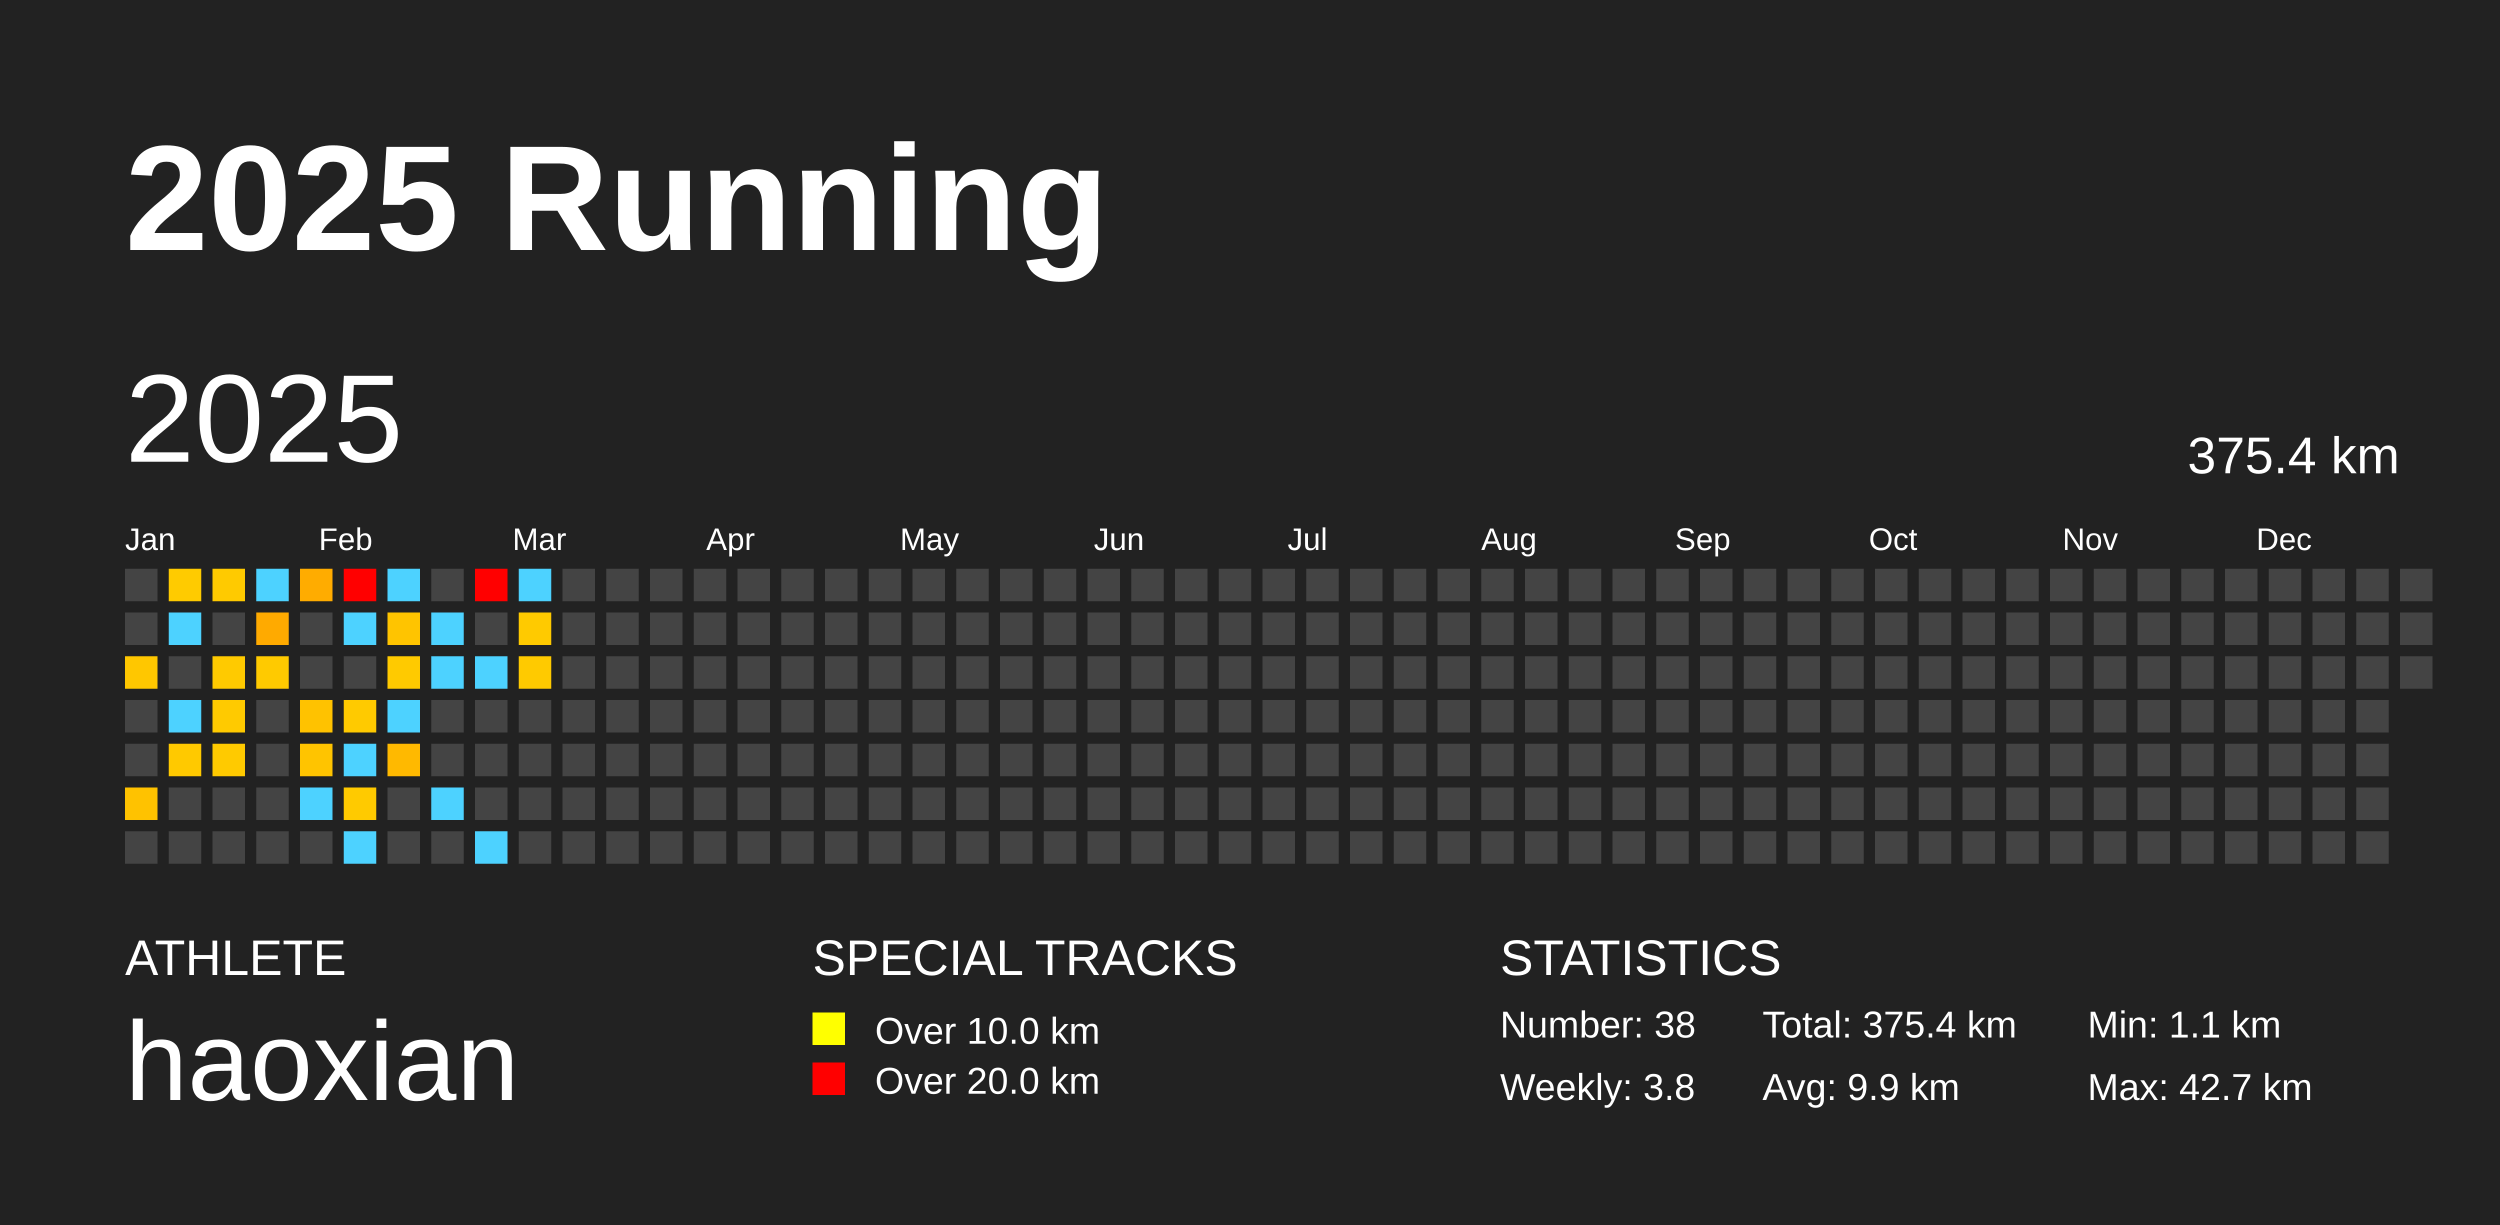
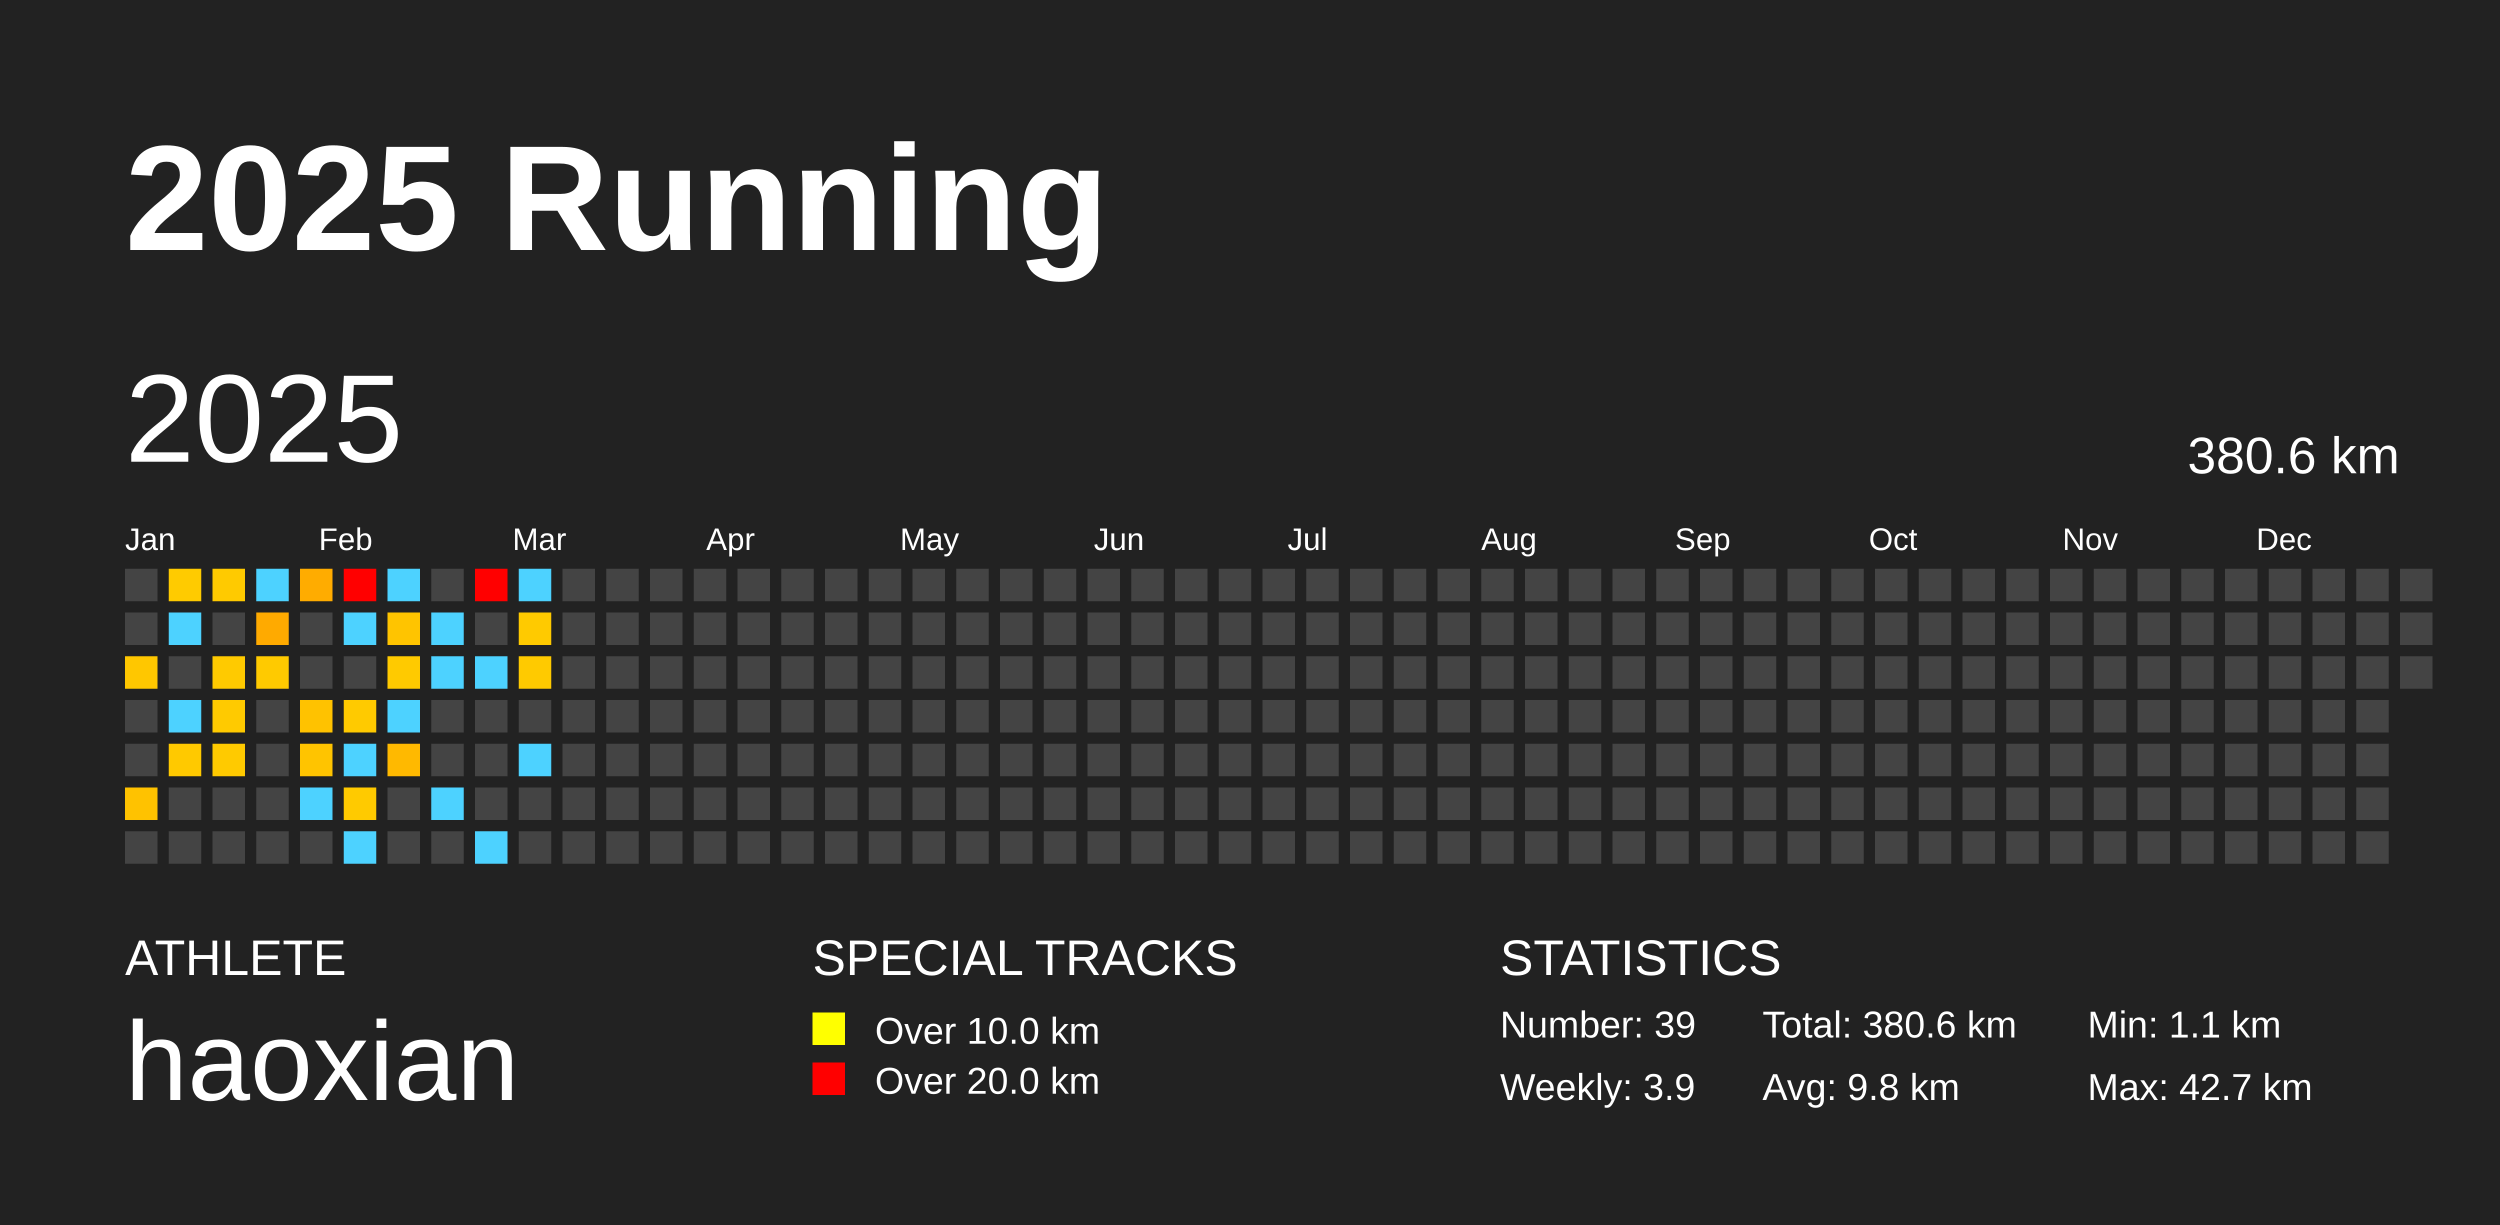
<svg xmlns="http://www.w3.org/2000/svg" baseProfile="full" height="98mm" version="1.1" viewBox="0,0,200,98" width="200mm">
  <defs />
  <rect fill="#222222" height="98" width="200" x="0" y="0" />
  <text fill="#FFFFFF" style="font-size:12px; font-family:Arial; font-weight:bold;" x="10" y="20">2025 Running</text>
  <text fill="#FFFFFF" style="font-size:4px; font-family:Arial" x="10" y="78">ATHLETE</text>
  <text fill="#FFFFFF" style="font-size:9px; font-family:Arial" x="10" y="88">haoxian</text>
  <text fill="#FFFFFF" style="font-size:4px; font-family:Arial" x="65" y="78">SPECIAL TRACKS</text>
  <rect fill="yellow" height="2.6" width="2.6" x="65" y="81" />
  <text fill="#FFFFFF" style="font-size:3px; font-family:Arial" x="70" y="83.5">Over 10.0 km</text>
  <rect fill="red" height="2.6" width="2.6" x="65" y="85" />
  <text fill="#FFFFFF" style="font-size:3px; font-family:Arial" x="70" y="87.5">Over 20.0 km</text>
  <text fill="#FFFFFF" style="font-size:4px; font-family:Arial" x="120" y="78">STATISTICS</text>
-   <text fill="#FFFFFF" style="font-size:3px; font-family:Arial" x="120" y="83">Number: 38</text>
-   <text fill="#FFFFFF" style="font-size:3px; font-family:Arial" x="120" y="88">Weekly: 3.8</text>
-   <text fill="#FFFFFF" style="font-size:3px; font-family:Arial" x="141" y="83">Total: 375.4 km</text>
-   <text fill="#FFFFFF" style="font-size:3px; font-family:Arial" x="141" y="88">Avg: 9.9 km</text>
+   <text fill="#FFFFFF" style="font-size:3px; font-family:Arial" x="120" y="83">Number: 39</text>
+   <text fill="#FFFFFF" style="font-size:3px; font-family:Arial" x="120" y="88">Weekly: 3.9</text>
+   <text fill="#FFFFFF" style="font-size:3px; font-family:Arial" x="141" y="83">Total: 380.6 km</text>
+   <text fill="#FFFFFF" style="font-size:3px; font-family:Arial" x="141" y="88">Avg: 9.8 km</text>
  <text fill="#FFFFFF" style="font-size:3px; font-family:Arial" x="167" y="83">Min: 1.1 km</text>
  <text fill="#FFFFFF" style="font-size:3px; font-family:Arial" x="167" y="88">Max: 42.7 km</text>
  <text dominant-baseline="hanging" fill="#FFFFFF" style="font-size:10.0px; font-family:Arial;" x="10" y="30">2025</text>
-   <text dominant-baseline="hanging" fill="#FFFFFF" style="font-size:4.125px; font-family:Arial;" x="175" y="35">375.4 km</text>
+   <text dominant-baseline="hanging" fill="#FFFFFF" style="font-size:4.125px; font-family:Arial;" x="175" y="35">380.6 km</text>
  <text fill="#FFFFFF" style="font-size:2.5px; font-family:Arial" x="10.0" y="44">Jan</text>
  <text fill="#FFFFFF" style="font-size:2.5px; font-family:Arial" x="25.5" y="44">Feb</text>
  <text fill="#FFFFFF" style="font-size:2.5px; font-family:Arial" x="41.0" y="44">Mar</text>
  <text fill="#FFFFFF" style="font-size:2.5px; font-family:Arial" x="56.5" y="44">Apr</text>
  <text fill="#FFFFFF" style="font-size:2.5px; font-family:Arial" x="72.0" y="44">May</text>
  <text fill="#FFFFFF" style="font-size:2.5px; font-family:Arial" x="87.5" y="44">Jun</text>
  <text fill="#FFFFFF" style="font-size:2.5px; font-family:Arial" x="103.0" y="44">Jul</text>
  <text fill="#FFFFFF" style="font-size:2.5px; font-family:Arial" x="118.5" y="44">Aug</text>
  <text fill="#FFFFFF" style="font-size:2.5px; font-family:Arial" x="134.0" y="44">Sep</text>
  <text fill="#FFFFFF" style="font-size:2.5px; font-family:Arial" x="149.5" y="44">Oct</text>
  <text fill="#FFFFFF" style="font-size:2.5px; font-family:Arial" x="165.0" y="44">Nov</text>
  <text fill="#FFFFFF" style="font-size:2.5px; font-family:Arial" x="180.5" y="44">Dec</text>
  <rect fill="#444444" height="2.6" width="2.6" x="10.0" y="45.5" />
  <rect fill="#444444" height="2.6" width="2.6" x="10.0" y="49.0" />
  <rect fill="#ffc700" height="2.6" width="2.6" x="10.0" y="52.5" />
  <rect fill="#444444" height="2.6" width="2.6" x="10.0" y="56.0" />
  <rect fill="#444444" height="2.6" width="2.6" x="10.0" y="59.5" />
  <rect fill="#ffc200" height="2.6" width="2.6" x="10.0" y="63.0" />
  <rect fill="#444444" height="2.6" width="2.6" x="10.0" y="66.5" />
  <rect fill="#ffcb00" height="2.6" width="2.6" x="13.5" y="45.5" />
  <rect fill="#4dd2ff" height="2.6" width="2.6" x="13.5" y="49.0" />
  <rect fill="#444444" height="2.6" width="2.6" x="13.5" y="52.5" />
  <rect fill="#4dd2ff" height="2.6" width="2.6" x="13.5" y="56.0" />
  <rect fill="#ffc900" height="2.6" width="2.6" x="13.5" y="59.5" />
  <rect fill="#444444" height="2.6" width="2.6" x="13.5" y="63.0" />
  <rect fill="#444444" height="2.6" width="2.6" x="13.5" y="66.5" />
  <rect fill="#ffca00" height="2.6" width="2.6" x="17.0" y="45.5" />
  <rect fill="#444444" height="2.6" width="2.6" x="17.0" y="49.0" />
  <rect fill="#ffca00" height="2.6" width="2.6" x="17.0" y="52.5" />
  <rect fill="#ffca00" height="2.6" width="2.6" x="17.0" y="56.0" />
  <rect fill="#ffca00" height="2.6" width="2.6" x="17.0" y="59.5" />
  <rect fill="#444444" height="2.6" width="2.6" x="17.0" y="63.0" />
  <rect fill="#444444" height="2.6" width="2.6" x="17.0" y="66.5" />
  <rect fill="#4dd2ff" height="2.6" width="2.6" x="20.5" y="45.5" />
  <rect fill="#ffaa00" height="2.6" width="2.6" x="20.5" y="49.0" />
  <rect fill="#ffca00" height="2.6" width="2.6" x="20.5" y="52.5" />
  <rect fill="#444444" height="2.6" width="2.6" x="20.5" y="56.0" />
  <rect fill="#444444" height="2.6" width="2.6" x="20.5" y="59.5" />
  <rect fill="#444444" height="2.6" width="2.6" x="20.5" y="63.0" />
  <rect fill="#444444" height="2.6" width="2.6" x="20.5" y="66.5" />
  <rect fill="#ffac00" height="2.6" width="2.6" x="24.0" y="45.5" />
  <rect fill="#444444" height="2.6" width="2.6" x="24.0" y="49.0" />
  <rect fill="#444444" height="2.6" width="2.6" x="24.0" y="52.5" />
  <rect fill="#ffc200" height="2.6" width="2.6" x="24.0" y="56.0" />
  <rect fill="#ffc400" height="2.6" width="2.6" x="24.0" y="59.5" />
  <rect fill="#4dd2ff" height="2.6" width="2.6" x="24.0" y="63.0" />
  <rect fill="#444444" height="2.6" width="2.6" x="24.0" y="66.5" />
  <rect fill="red" height="2.6" width="2.6" x="27.5" y="45.5" />
  <rect fill="#4dd2ff" height="2.6" width="2.6" x="27.5" y="49.0" />
  <rect fill="#444444" height="2.6" width="2.6" x="27.5" y="52.5" />
  <rect fill="#ffca00" height="2.6" width="2.6" x="27.5" y="56.0" />
  <rect fill="#4dd2ff" height="2.6" width="2.6" x="27.5" y="59.5" />
  <rect fill="#ffca00" height="2.6" width="2.6" x="27.5" y="63.0" />
  <rect fill="#4dd2ff" height="2.6" width="2.6" x="27.5" y="66.5" />
  <rect fill="#4dd2ff" height="2.6" width="2.6" x="31.0" y="45.5" />
  <rect fill="#ffc400" height="2.6" width="2.6" x="31.0" y="49.0" />
  <rect fill="#ffca00" height="2.6" width="2.6" x="31.0" y="52.5" />
  <rect fill="#4dd2ff" height="2.6" width="2.6" x="31.0" y="56.0" />
  <rect fill="#ffb900" height="2.6" width="2.6" x="31.0" y="59.5" />
  <rect fill="#444444" height="2.6" width="2.6" x="31.0" y="63.0" />
  <rect fill="#444444" height="2.6" width="2.6" x="31.0" y="66.5" />
  <rect fill="#444444" height="2.6" width="2.6" x="34.5" y="45.5" />
  <rect fill="#4dd2ff" height="2.6" width="2.6" x="34.5" y="49.0" />
  <rect fill="#4dd2ff" height="2.6" width="2.6" x="34.5" y="52.5" />
  <rect fill="#444444" height="2.6" width="2.6" x="34.5" y="56.0" />
  <rect fill="#444444" height="2.6" width="2.6" x="34.5" y="59.5" />
  <rect fill="#4dd2ff" height="2.6" width="2.6" x="34.5" y="63.0" />
  <rect fill="#444444" height="2.6" width="2.6" x="34.5" y="66.5" />
  <rect fill="red" height="2.6" width="2.6" x="38.0" y="45.5" />
  <rect fill="#444444" height="2.6" width="2.6" x="38.0" y="49.0" />
  <rect fill="#4dd2ff" height="2.6" width="2.6" x="38.0" y="52.5" />
  <rect fill="#444444" height="2.6" width="2.6" x="38.0" y="56.0" />
  <rect fill="#444444" height="2.6" width="2.6" x="38.0" y="59.5" />
  <rect fill="#444444" height="2.6" width="2.6" x="38.0" y="63.0" />
  <rect fill="#4dd2ff" height="2.6" width="2.6" x="38.0" y="66.5" />
  <rect fill="#4dd2ff" height="2.6" width="2.6" x="41.5" y="45.5" />
  <rect fill="#ffca00" height="2.6" width="2.6" x="41.5" y="49.0" />
  <rect fill="#ffca00" height="2.6" width="2.6" x="41.5" y="52.5" />
  <rect fill="#444444" height="2.6" width="2.6" x="41.5" y="56.0" />
-   <rect fill="#444444" height="2.6" width="2.6" x="41.5" y="59.5" />
+   <rect fill="#4dd2ff" height="2.6" width="2.6" x="41.5" y="59.5" />
  <rect fill="#444444" height="2.6" width="2.6" x="41.5" y="63.0" />
  <rect fill="#444444" height="2.6" width="2.6" x="41.5" y="66.5" />
  <rect fill="#444444" height="2.6" width="2.6" x="45.0" y="45.5" />
  <rect fill="#444444" height="2.6" width="2.6" x="45.0" y="49.0" />
  <rect fill="#444444" height="2.6" width="2.6" x="45.0" y="52.5" />
  <rect fill="#444444" height="2.6" width="2.6" x="45.0" y="56.0" />
  <rect fill="#444444" height="2.6" width="2.6" x="45.0" y="59.5" />
  <rect fill="#444444" height="2.6" width="2.6" x="45.0" y="63.0" />
  <rect fill="#444444" height="2.6" width="2.6" x="45.0" y="66.5" />
  <rect fill="#444444" height="2.6" width="2.6" x="48.5" y="45.5" />
  <rect fill="#444444" height="2.6" width="2.6" x="48.5" y="49.0" />
  <rect fill="#444444" height="2.6" width="2.6" x="48.5" y="52.5" />
  <rect fill="#444444" height="2.6" width="2.6" x="48.5" y="56.0" />
  <rect fill="#444444" height="2.6" width="2.6" x="48.5" y="59.5" />
  <rect fill="#444444" height="2.6" width="2.6" x="48.5" y="63.0" />
  <rect fill="#444444" height="2.6" width="2.6" x="48.5" y="66.5" />
  <rect fill="#444444" height="2.6" width="2.6" x="52.0" y="45.5" />
  <rect fill="#444444" height="2.6" width="2.6" x="52.0" y="49.0" />
  <rect fill="#444444" height="2.6" width="2.6" x="52.0" y="52.5" />
  <rect fill="#444444" height="2.6" width="2.6" x="52.0" y="56.0" />
  <rect fill="#444444" height="2.6" width="2.6" x="52.0" y="59.5" />
  <rect fill="#444444" height="2.6" width="2.6" x="52.0" y="63.0" />
  <rect fill="#444444" height="2.6" width="2.6" x="52.0" y="66.5" />
  <rect fill="#444444" height="2.6" width="2.6" x="55.5" y="45.5" />
  <rect fill="#444444" height="2.6" width="2.6" x="55.5" y="49.0" />
  <rect fill="#444444" height="2.6" width="2.6" x="55.5" y="52.5" />
  <rect fill="#444444" height="2.6" width="2.6" x="55.5" y="56.0" />
  <rect fill="#444444" height="2.6" width="2.6" x="55.5" y="59.5" />
  <rect fill="#444444" height="2.6" width="2.6" x="55.5" y="63.0" />
  <rect fill="#444444" height="2.6" width="2.6" x="55.5" y="66.5" />
  <rect fill="#444444" height="2.6" width="2.6" x="59.0" y="45.5" />
  <rect fill="#444444" height="2.6" width="2.6" x="59.0" y="49.0" />
  <rect fill="#444444" height="2.6" width="2.6" x="59.0" y="52.5" />
  <rect fill="#444444" height="2.6" width="2.6" x="59.0" y="56.0" />
  <rect fill="#444444" height="2.6" width="2.6" x="59.0" y="59.5" />
  <rect fill="#444444" height="2.6" width="2.6" x="59.0" y="63.0" />
  <rect fill="#444444" height="2.6" width="2.6" x="59.0" y="66.5" />
  <rect fill="#444444" height="2.6" width="2.6" x="62.5" y="45.5" />
  <rect fill="#444444" height="2.6" width="2.6" x="62.5" y="49.0" />
  <rect fill="#444444" height="2.6" width="2.6" x="62.5" y="52.5" />
  <rect fill="#444444" height="2.6" width="2.6" x="62.5" y="56.0" />
  <rect fill="#444444" height="2.6" width="2.6" x="62.5" y="59.5" />
  <rect fill="#444444" height="2.6" width="2.6" x="62.5" y="63.0" />
  <rect fill="#444444" height="2.6" width="2.6" x="62.5" y="66.5" />
  <rect fill="#444444" height="2.6" width="2.6" x="66.0" y="45.5" />
  <rect fill="#444444" height="2.6" width="2.6" x="66.0" y="49.0" />
  <rect fill="#444444" height="2.6" width="2.6" x="66.0" y="52.5" />
  <rect fill="#444444" height="2.6" width="2.6" x="66.0" y="56.0" />
  <rect fill="#444444" height="2.6" width="2.6" x="66.0" y="59.5" />
  <rect fill="#444444" height="2.6" width="2.6" x="66.0" y="63.0" />
  <rect fill="#444444" height="2.6" width="2.6" x="66.0" y="66.5" />
  <rect fill="#444444" height="2.6" width="2.6" x="69.5" y="45.5" />
  <rect fill="#444444" height="2.6" width="2.6" x="69.5" y="49.0" />
  <rect fill="#444444" height="2.6" width="2.6" x="69.5" y="52.5" />
  <rect fill="#444444" height="2.6" width="2.6" x="69.5" y="56.0" />
  <rect fill="#444444" height="2.6" width="2.6" x="69.5" y="59.5" />
  <rect fill="#444444" height="2.6" width="2.6" x="69.5" y="63.0" />
  <rect fill="#444444" height="2.6" width="2.6" x="69.5" y="66.5" />
  <rect fill="#444444" height="2.6" width="2.6" x="73.0" y="45.5" />
  <rect fill="#444444" height="2.6" width="2.6" x="73.0" y="49.0" />
  <rect fill="#444444" height="2.6" width="2.6" x="73.0" y="52.5" />
  <rect fill="#444444" height="2.6" width="2.6" x="73.0" y="56.0" />
  <rect fill="#444444" height="2.6" width="2.6" x="73.0" y="59.5" />
  <rect fill="#444444" height="2.6" width="2.6" x="73.0" y="63.0" />
  <rect fill="#444444" height="2.6" width="2.6" x="73.0" y="66.5" />
  <rect fill="#444444" height="2.6" width="2.6" x="76.5" y="45.5" />
  <rect fill="#444444" height="2.6" width="2.6" x="76.5" y="49.0" />
  <rect fill="#444444" height="2.6" width="2.6" x="76.5" y="52.5" />
  <rect fill="#444444" height="2.6" width="2.6" x="76.5" y="56.0" />
  <rect fill="#444444" height="2.6" width="2.6" x="76.5" y="59.5" />
  <rect fill="#444444" height="2.6" width="2.6" x="76.5" y="63.0" />
  <rect fill="#444444" height="2.6" width="2.6" x="76.5" y="66.5" />
  <rect fill="#444444" height="2.6" width="2.6" x="80.0" y="45.5" />
  <rect fill="#444444" height="2.6" width="2.6" x="80.0" y="49.0" />
  <rect fill="#444444" height="2.6" width="2.6" x="80.0" y="52.5" />
  <rect fill="#444444" height="2.6" width="2.6" x="80.0" y="56.0" />
  <rect fill="#444444" height="2.6" width="2.6" x="80.0" y="59.5" />
  <rect fill="#444444" height="2.6" width="2.6" x="80.0" y="63.0" />
  <rect fill="#444444" height="2.6" width="2.6" x="80.0" y="66.5" />
  <rect fill="#444444" height="2.6" width="2.6" x="83.5" y="45.5" />
  <rect fill="#444444" height="2.6" width="2.6" x="83.5" y="49.0" />
  <rect fill="#444444" height="2.6" width="2.6" x="83.5" y="52.5" />
  <rect fill="#444444" height="2.6" width="2.6" x="83.5" y="56.0" />
  <rect fill="#444444" height="2.6" width="2.6" x="83.5" y="59.5" />
  <rect fill="#444444" height="2.6" width="2.6" x="83.5" y="63.0" />
  <rect fill="#444444" height="2.6" width="2.6" x="83.5" y="66.5" />
  <rect fill="#444444" height="2.6" width="2.6" x="87.0" y="45.5" />
  <rect fill="#444444" height="2.6" width="2.6" x="87.0" y="49.0" />
  <rect fill="#444444" height="2.6" width="2.6" x="87.0" y="52.5" />
  <rect fill="#444444" height="2.6" width="2.6" x="87.0" y="56.0" />
  <rect fill="#444444" height="2.6" width="2.6" x="87.0" y="59.5" />
  <rect fill="#444444" height="2.6" width="2.6" x="87.0" y="63.0" />
  <rect fill="#444444" height="2.6" width="2.6" x="87.0" y="66.5" />
  <rect fill="#444444" height="2.6" width="2.6" x="90.5" y="45.5" />
  <rect fill="#444444" height="2.6" width="2.6" x="90.5" y="49.0" />
  <rect fill="#444444" height="2.6" width="2.6" x="90.5" y="52.5" />
  <rect fill="#444444" height="2.6" width="2.6" x="90.5" y="56.0" />
  <rect fill="#444444" height="2.6" width="2.6" x="90.5" y="59.5" />
  <rect fill="#444444" height="2.6" width="2.6" x="90.5" y="63.0" />
  <rect fill="#444444" height="2.6" width="2.6" x="90.5" y="66.5" />
  <rect fill="#444444" height="2.6" width="2.6" x="94.0" y="45.5" />
  <rect fill="#444444" height="2.6" width="2.6" x="94.0" y="49.0" />
  <rect fill="#444444" height="2.6" width="2.6" x="94.0" y="52.5" />
  <rect fill="#444444" height="2.6" width="2.6" x="94.0" y="56.0" />
  <rect fill="#444444" height="2.6" width="2.6" x="94.0" y="59.5" />
  <rect fill="#444444" height="2.6" width="2.6" x="94.0" y="63.0" />
  <rect fill="#444444" height="2.6" width="2.6" x="94.0" y="66.5" />
  <rect fill="#444444" height="2.6" width="2.6" x="97.5" y="45.5" />
  <rect fill="#444444" height="2.6" width="2.6" x="97.5" y="49.0" />
  <rect fill="#444444" height="2.6" width="2.6" x="97.5" y="52.5" />
  <rect fill="#444444" height="2.6" width="2.6" x="97.5" y="56.0" />
  <rect fill="#444444" height="2.6" width="2.6" x="97.5" y="59.5" />
  <rect fill="#444444" height="2.6" width="2.6" x="97.5" y="63.0" />
  <rect fill="#444444" height="2.6" width="2.6" x="97.5" y="66.5" />
  <rect fill="#444444" height="2.6" width="2.6" x="101.0" y="45.5" />
  <rect fill="#444444" height="2.6" width="2.6" x="101.0" y="49.0" />
  <rect fill="#444444" height="2.6" width="2.6" x="101.0" y="52.5" />
  <rect fill="#444444" height="2.6" width="2.6" x="101.0" y="56.0" />
  <rect fill="#444444" height="2.6" width="2.6" x="101.0" y="59.5" />
  <rect fill="#444444" height="2.6" width="2.6" x="101.0" y="63.0" />
  <rect fill="#444444" height="2.6" width="2.6" x="101.0" y="66.5" />
  <rect fill="#444444" height="2.6" width="2.6" x="104.5" y="45.5" />
  <rect fill="#444444" height="2.6" width="2.6" x="104.5" y="49.0" />
  <rect fill="#444444" height="2.6" width="2.6" x="104.5" y="52.5" />
  <rect fill="#444444" height="2.6" width="2.6" x="104.5" y="56.0" />
  <rect fill="#444444" height="2.6" width="2.6" x="104.5" y="59.5" />
  <rect fill="#444444" height="2.6" width="2.6" x="104.5" y="63.0" />
  <rect fill="#444444" height="2.6" width="2.6" x="104.5" y="66.5" />
  <rect fill="#444444" height="2.6" width="2.6" x="108.0" y="45.5" />
  <rect fill="#444444" height="2.6" width="2.6" x="108.0" y="49.0" />
  <rect fill="#444444" height="2.6" width="2.6" x="108.0" y="52.5" />
  <rect fill="#444444" height="2.6" width="2.6" x="108.0" y="56.0" />
  <rect fill="#444444" height="2.6" width="2.6" x="108.0" y="59.5" />
  <rect fill="#444444" height="2.6" width="2.6" x="108.0" y="63.0" />
  <rect fill="#444444" height="2.6" width="2.6" x="108.0" y="66.5" />
  <rect fill="#444444" height="2.6" width="2.6" x="111.5" y="45.5" />
  <rect fill="#444444" height="2.6" width="2.6" x="111.5" y="49.0" />
  <rect fill="#444444" height="2.6" width="2.6" x="111.5" y="52.5" />
  <rect fill="#444444" height="2.6" width="2.6" x="111.5" y="56.0" />
  <rect fill="#444444" height="2.6" width="2.6" x="111.5" y="59.5" />
  <rect fill="#444444" height="2.6" width="2.6" x="111.5" y="63.0" />
  <rect fill="#444444" height="2.6" width="2.6" x="111.5" y="66.5" />
  <rect fill="#444444" height="2.6" width="2.6" x="115.0" y="45.5" />
  <rect fill="#444444" height="2.6" width="2.6" x="115.0" y="49.0" />
  <rect fill="#444444" height="2.6" width="2.6" x="115.0" y="52.5" />
  <rect fill="#444444" height="2.6" width="2.6" x="115.0" y="56.0" />
  <rect fill="#444444" height="2.6" width="2.6" x="115.0" y="59.5" />
  <rect fill="#444444" height="2.6" width="2.6" x="115.0" y="63.0" />
  <rect fill="#444444" height="2.6" width="2.6" x="115.0" y="66.5" />
  <rect fill="#444444" height="2.6" width="2.6" x="118.5" y="45.5" />
  <rect fill="#444444" height="2.6" width="2.6" x="118.5" y="49.0" />
  <rect fill="#444444" height="2.6" width="2.6" x="118.5" y="52.5" />
  <rect fill="#444444" height="2.6" width="2.6" x="118.5" y="56.0" />
  <rect fill="#444444" height="2.6" width="2.6" x="118.5" y="59.5" />
  <rect fill="#444444" height="2.6" width="2.6" x="118.5" y="63.0" />
  <rect fill="#444444" height="2.6" width="2.6" x="118.5" y="66.5" />
  <rect fill="#444444" height="2.6" width="2.6" x="122.0" y="45.5" />
  <rect fill="#444444" height="2.6" width="2.6" x="122.0" y="49.0" />
  <rect fill="#444444" height="2.6" width="2.6" x="122.0" y="52.5" />
  <rect fill="#444444" height="2.6" width="2.6" x="122.0" y="56.0" />
  <rect fill="#444444" height="2.6" width="2.6" x="122.0" y="59.5" />
  <rect fill="#444444" height="2.6" width="2.6" x="122.0" y="63.0" />
  <rect fill="#444444" height="2.6" width="2.6" x="122.0" y="66.5" />
  <rect fill="#444444" height="2.6" width="2.6" x="125.5" y="45.5" />
  <rect fill="#444444" height="2.6" width="2.6" x="125.5" y="49.0" />
  <rect fill="#444444" height="2.6" width="2.6" x="125.5" y="52.5" />
  <rect fill="#444444" height="2.6" width="2.6" x="125.5" y="56.0" />
  <rect fill="#444444" height="2.6" width="2.6" x="125.5" y="59.5" />
  <rect fill="#444444" height="2.6" width="2.6" x="125.5" y="63.0" />
  <rect fill="#444444" height="2.6" width="2.6" x="125.5" y="66.5" />
  <rect fill="#444444" height="2.6" width="2.6" x="129.0" y="45.5" />
  <rect fill="#444444" height="2.6" width="2.6" x="129.0" y="49.0" />
  <rect fill="#444444" height="2.6" width="2.6" x="129.0" y="52.5" />
  <rect fill="#444444" height="2.6" width="2.6" x="129.0" y="56.0" />
  <rect fill="#444444" height="2.6" width="2.6" x="129.0" y="59.5" />
  <rect fill="#444444" height="2.6" width="2.6" x="129.0" y="63.0" />
  <rect fill="#444444" height="2.6" width="2.6" x="129.0" y="66.5" />
  <rect fill="#444444" height="2.6" width="2.6" x="132.5" y="45.5" />
  <rect fill="#444444" height="2.6" width="2.6" x="132.5" y="49.0" />
  <rect fill="#444444" height="2.6" width="2.6" x="132.5" y="52.5" />
  <rect fill="#444444" height="2.6" width="2.6" x="132.5" y="56.0" />
  <rect fill="#444444" height="2.6" width="2.6" x="132.5" y="59.5" />
  <rect fill="#444444" height="2.6" width="2.6" x="132.5" y="63.0" />
  <rect fill="#444444" height="2.6" width="2.6" x="132.5" y="66.5" />
  <rect fill="#444444" height="2.6" width="2.6" x="136.0" y="45.5" />
  <rect fill="#444444" height="2.6" width="2.6" x="136.0" y="49.0" />
  <rect fill="#444444" height="2.6" width="2.6" x="136.0" y="52.5" />
  <rect fill="#444444" height="2.6" width="2.6" x="136.0" y="56.0" />
  <rect fill="#444444" height="2.6" width="2.6" x="136.0" y="59.5" />
  <rect fill="#444444" height="2.6" width="2.6" x="136.0" y="63.0" />
  <rect fill="#444444" height="2.6" width="2.6" x="136.0" y="66.5" />
  <rect fill="#444444" height="2.6" width="2.6" x="139.5" y="45.5" />
  <rect fill="#444444" height="2.6" width="2.6" x="139.5" y="49.0" />
  <rect fill="#444444" height="2.6" width="2.6" x="139.5" y="52.5" />
  <rect fill="#444444" height="2.6" width="2.6" x="139.5" y="56.0" />
  <rect fill="#444444" height="2.6" width="2.6" x="139.5" y="59.5" />
  <rect fill="#444444" height="2.6" width="2.6" x="139.5" y="63.0" />
  <rect fill="#444444" height="2.6" width="2.6" x="139.5" y="66.5" />
  <rect fill="#444444" height="2.6" width="2.6" x="143.0" y="45.5" />
  <rect fill="#444444" height="2.6" width="2.6" x="143.0" y="49.0" />
  <rect fill="#444444" height="2.6" width="2.6" x="143.0" y="52.5" />
  <rect fill="#444444" height="2.6" width="2.6" x="143.0" y="56.0" />
  <rect fill="#444444" height="2.6" width="2.6" x="143.0" y="59.5" />
  <rect fill="#444444" height="2.6" width="2.6" x="143.0" y="63.0" />
  <rect fill="#444444" height="2.6" width="2.6" x="143.0" y="66.5" />
  <rect fill="#444444" height="2.6" width="2.6" x="146.5" y="45.5" />
  <rect fill="#444444" height="2.6" width="2.6" x="146.5" y="49.0" />
  <rect fill="#444444" height="2.6" width="2.6" x="146.5" y="52.5" />
  <rect fill="#444444" height="2.6" width="2.6" x="146.5" y="56.0" />
  <rect fill="#444444" height="2.6" width="2.6" x="146.5" y="59.5" />
  <rect fill="#444444" height="2.6" width="2.6" x="146.5" y="63.0" />
  <rect fill="#444444" height="2.6" width="2.6" x="146.5" y="66.5" />
  <rect fill="#444444" height="2.6" width="2.6" x="150.0" y="45.5" />
  <rect fill="#444444" height="2.6" width="2.6" x="150.0" y="49.0" />
  <rect fill="#444444" height="2.6" width="2.6" x="150.0" y="52.5" />
  <rect fill="#444444" height="2.6" width="2.6" x="150.0" y="56.0" />
  <rect fill="#444444" height="2.6" width="2.6" x="150.0" y="59.5" />
  <rect fill="#444444" height="2.6" width="2.6" x="150.0" y="63.0" />
  <rect fill="#444444" height="2.6" width="2.6" x="150.0" y="66.5" />
  <rect fill="#444444" height="2.6" width="2.6" x="153.5" y="45.5" />
  <rect fill="#444444" height="2.6" width="2.6" x="153.5" y="49.0" />
  <rect fill="#444444" height="2.6" width="2.6" x="153.5" y="52.5" />
  <rect fill="#444444" height="2.6" width="2.6" x="153.5" y="56.0" />
  <rect fill="#444444" height="2.6" width="2.6" x="153.5" y="59.5" />
  <rect fill="#444444" height="2.6" width="2.6" x="153.5" y="63.0" />
  <rect fill="#444444" height="2.6" width="2.6" x="153.5" y="66.5" />
  <rect fill="#444444" height="2.6" width="2.6" x="157.0" y="45.5" />
  <rect fill="#444444" height="2.6" width="2.6" x="157.0" y="49.0" />
  <rect fill="#444444" height="2.6" width="2.6" x="157.0" y="52.5" />
  <rect fill="#444444" height="2.6" width="2.6" x="157.0" y="56.0" />
  <rect fill="#444444" height="2.6" width="2.6" x="157.0" y="59.5" />
  <rect fill="#444444" height="2.6" width="2.6" x="157.0" y="63.0" />
  <rect fill="#444444" height="2.6" width="2.6" x="157.0" y="66.5" />
  <rect fill="#444444" height="2.6" width="2.6" x="160.5" y="45.5" />
  <rect fill="#444444" height="2.6" width="2.6" x="160.5" y="49.0" />
  <rect fill="#444444" height="2.6" width="2.6" x="160.5" y="52.5" />
  <rect fill="#444444" height="2.6" width="2.6" x="160.5" y="56.0" />
  <rect fill="#444444" height="2.6" width="2.6" x="160.5" y="59.5" />
  <rect fill="#444444" height="2.6" width="2.6" x="160.5" y="63.0" />
  <rect fill="#444444" height="2.6" width="2.6" x="160.5" y="66.5" />
  <rect fill="#444444" height="2.6" width="2.6" x="164.0" y="45.5" />
  <rect fill="#444444" height="2.6" width="2.6" x="164.0" y="49.0" />
  <rect fill="#444444" height="2.6" width="2.6" x="164.0" y="52.5" />
  <rect fill="#444444" height="2.6" width="2.6" x="164.0" y="56.0" />
  <rect fill="#444444" height="2.6" width="2.6" x="164.0" y="59.5" />
  <rect fill="#444444" height="2.6" width="2.6" x="164.0" y="63.0" />
  <rect fill="#444444" height="2.6" width="2.6" x="164.0" y="66.5" />
  <rect fill="#444444" height="2.6" width="2.6" x="167.5" y="45.5" />
  <rect fill="#444444" height="2.6" width="2.6" x="167.5" y="49.0" />
  <rect fill="#444444" height="2.6" width="2.6" x="167.5" y="52.5" />
  <rect fill="#444444" height="2.6" width="2.6" x="167.5" y="56.0" />
  <rect fill="#444444" height="2.6" width="2.6" x="167.5" y="59.5" />
  <rect fill="#444444" height="2.6" width="2.6" x="167.5" y="63.0" />
  <rect fill="#444444" height="2.6" width="2.6" x="167.5" y="66.5" />
  <rect fill="#444444" height="2.6" width="2.6" x="171.0" y="45.5" />
  <rect fill="#444444" height="2.6" width="2.6" x="171.0" y="49.0" />
  <rect fill="#444444" height="2.6" width="2.6" x="171.0" y="52.5" />
  <rect fill="#444444" height="2.6" width="2.6" x="171.0" y="56.0" />
  <rect fill="#444444" height="2.6" width="2.6" x="171.0" y="59.5" />
  <rect fill="#444444" height="2.6" width="2.6" x="171.0" y="63.0" />
  <rect fill="#444444" height="2.6" width="2.6" x="171.0" y="66.5" />
  <rect fill="#444444" height="2.6" width="2.6" x="174.5" y="45.5" />
  <rect fill="#444444" height="2.6" width="2.6" x="174.5" y="49.0" />
  <rect fill="#444444" height="2.6" width="2.6" x="174.5" y="52.5" />
  <rect fill="#444444" height="2.6" width="2.6" x="174.5" y="56.0" />
  <rect fill="#444444" height="2.6" width="2.6" x="174.5" y="59.5" />
  <rect fill="#444444" height="2.6" width="2.6" x="174.5" y="63.0" />
  <rect fill="#444444" height="2.6" width="2.6" x="174.5" y="66.5" />
  <rect fill="#444444" height="2.6" width="2.6" x="178.0" y="45.5" />
  <rect fill="#444444" height="2.6" width="2.6" x="178.0" y="49.0" />
  <rect fill="#444444" height="2.6" width="2.6" x="178.0" y="52.5" />
  <rect fill="#444444" height="2.6" width="2.6" x="178.0" y="56.0" />
  <rect fill="#444444" height="2.6" width="2.6" x="178.0" y="59.5" />
  <rect fill="#444444" height="2.6" width="2.6" x="178.0" y="63.0" />
  <rect fill="#444444" height="2.6" width="2.6" x="178.0" y="66.5" />
  <rect fill="#444444" height="2.6" width="2.6" x="181.5" y="45.5" />
  <rect fill="#444444" height="2.6" width="2.6" x="181.5" y="49.0" />
  <rect fill="#444444" height="2.6" width="2.6" x="181.5" y="52.5" />
  <rect fill="#444444" height="2.6" width="2.6" x="181.5" y="56.0" />
  <rect fill="#444444" height="2.6" width="2.6" x="181.5" y="59.5" />
  <rect fill="#444444" height="2.6" width="2.6" x="181.5" y="63.0" />
  <rect fill="#444444" height="2.6" width="2.6" x="181.5" y="66.5" />
  <rect fill="#444444" height="2.6" width="2.6" x="185.0" y="45.5" />
  <rect fill="#444444" height="2.6" width="2.6" x="185.0" y="49.0" />
  <rect fill="#444444" height="2.6" width="2.6" x="185.0" y="52.5" />
  <rect fill="#444444" height="2.6" width="2.6" x="185.0" y="56.0" />
  <rect fill="#444444" height="2.6" width="2.6" x="185.0" y="59.5" />
  <rect fill="#444444" height="2.6" width="2.6" x="185.0" y="63.0" />
  <rect fill="#444444" height="2.6" width="2.6" x="185.0" y="66.5" />
  <rect fill="#444444" height="2.6" width="2.6" x="188.5" y="45.5" />
  <rect fill="#444444" height="2.6" width="2.6" x="188.5" y="49.0" />
  <rect fill="#444444" height="2.6" width="2.6" x="188.5" y="52.5" />
  <rect fill="#444444" height="2.6" width="2.6" x="188.5" y="56.0" />
  <rect fill="#444444" height="2.6" width="2.6" x="188.5" y="59.5" />
  <rect fill="#444444" height="2.6" width="2.6" x="188.5" y="63.0" />
  <rect fill="#444444" height="2.6" width="2.6" x="188.5" y="66.5" />
  <rect fill="#444444" height="2.6" width="2.6" x="192.0" y="45.5" />
  <rect fill="#444444" height="2.6" width="2.6" x="192.0" y="49.0" />
  <rect fill="#444444" height="2.6" width="2.6" x="192.0" y="52.5" />
</svg>
